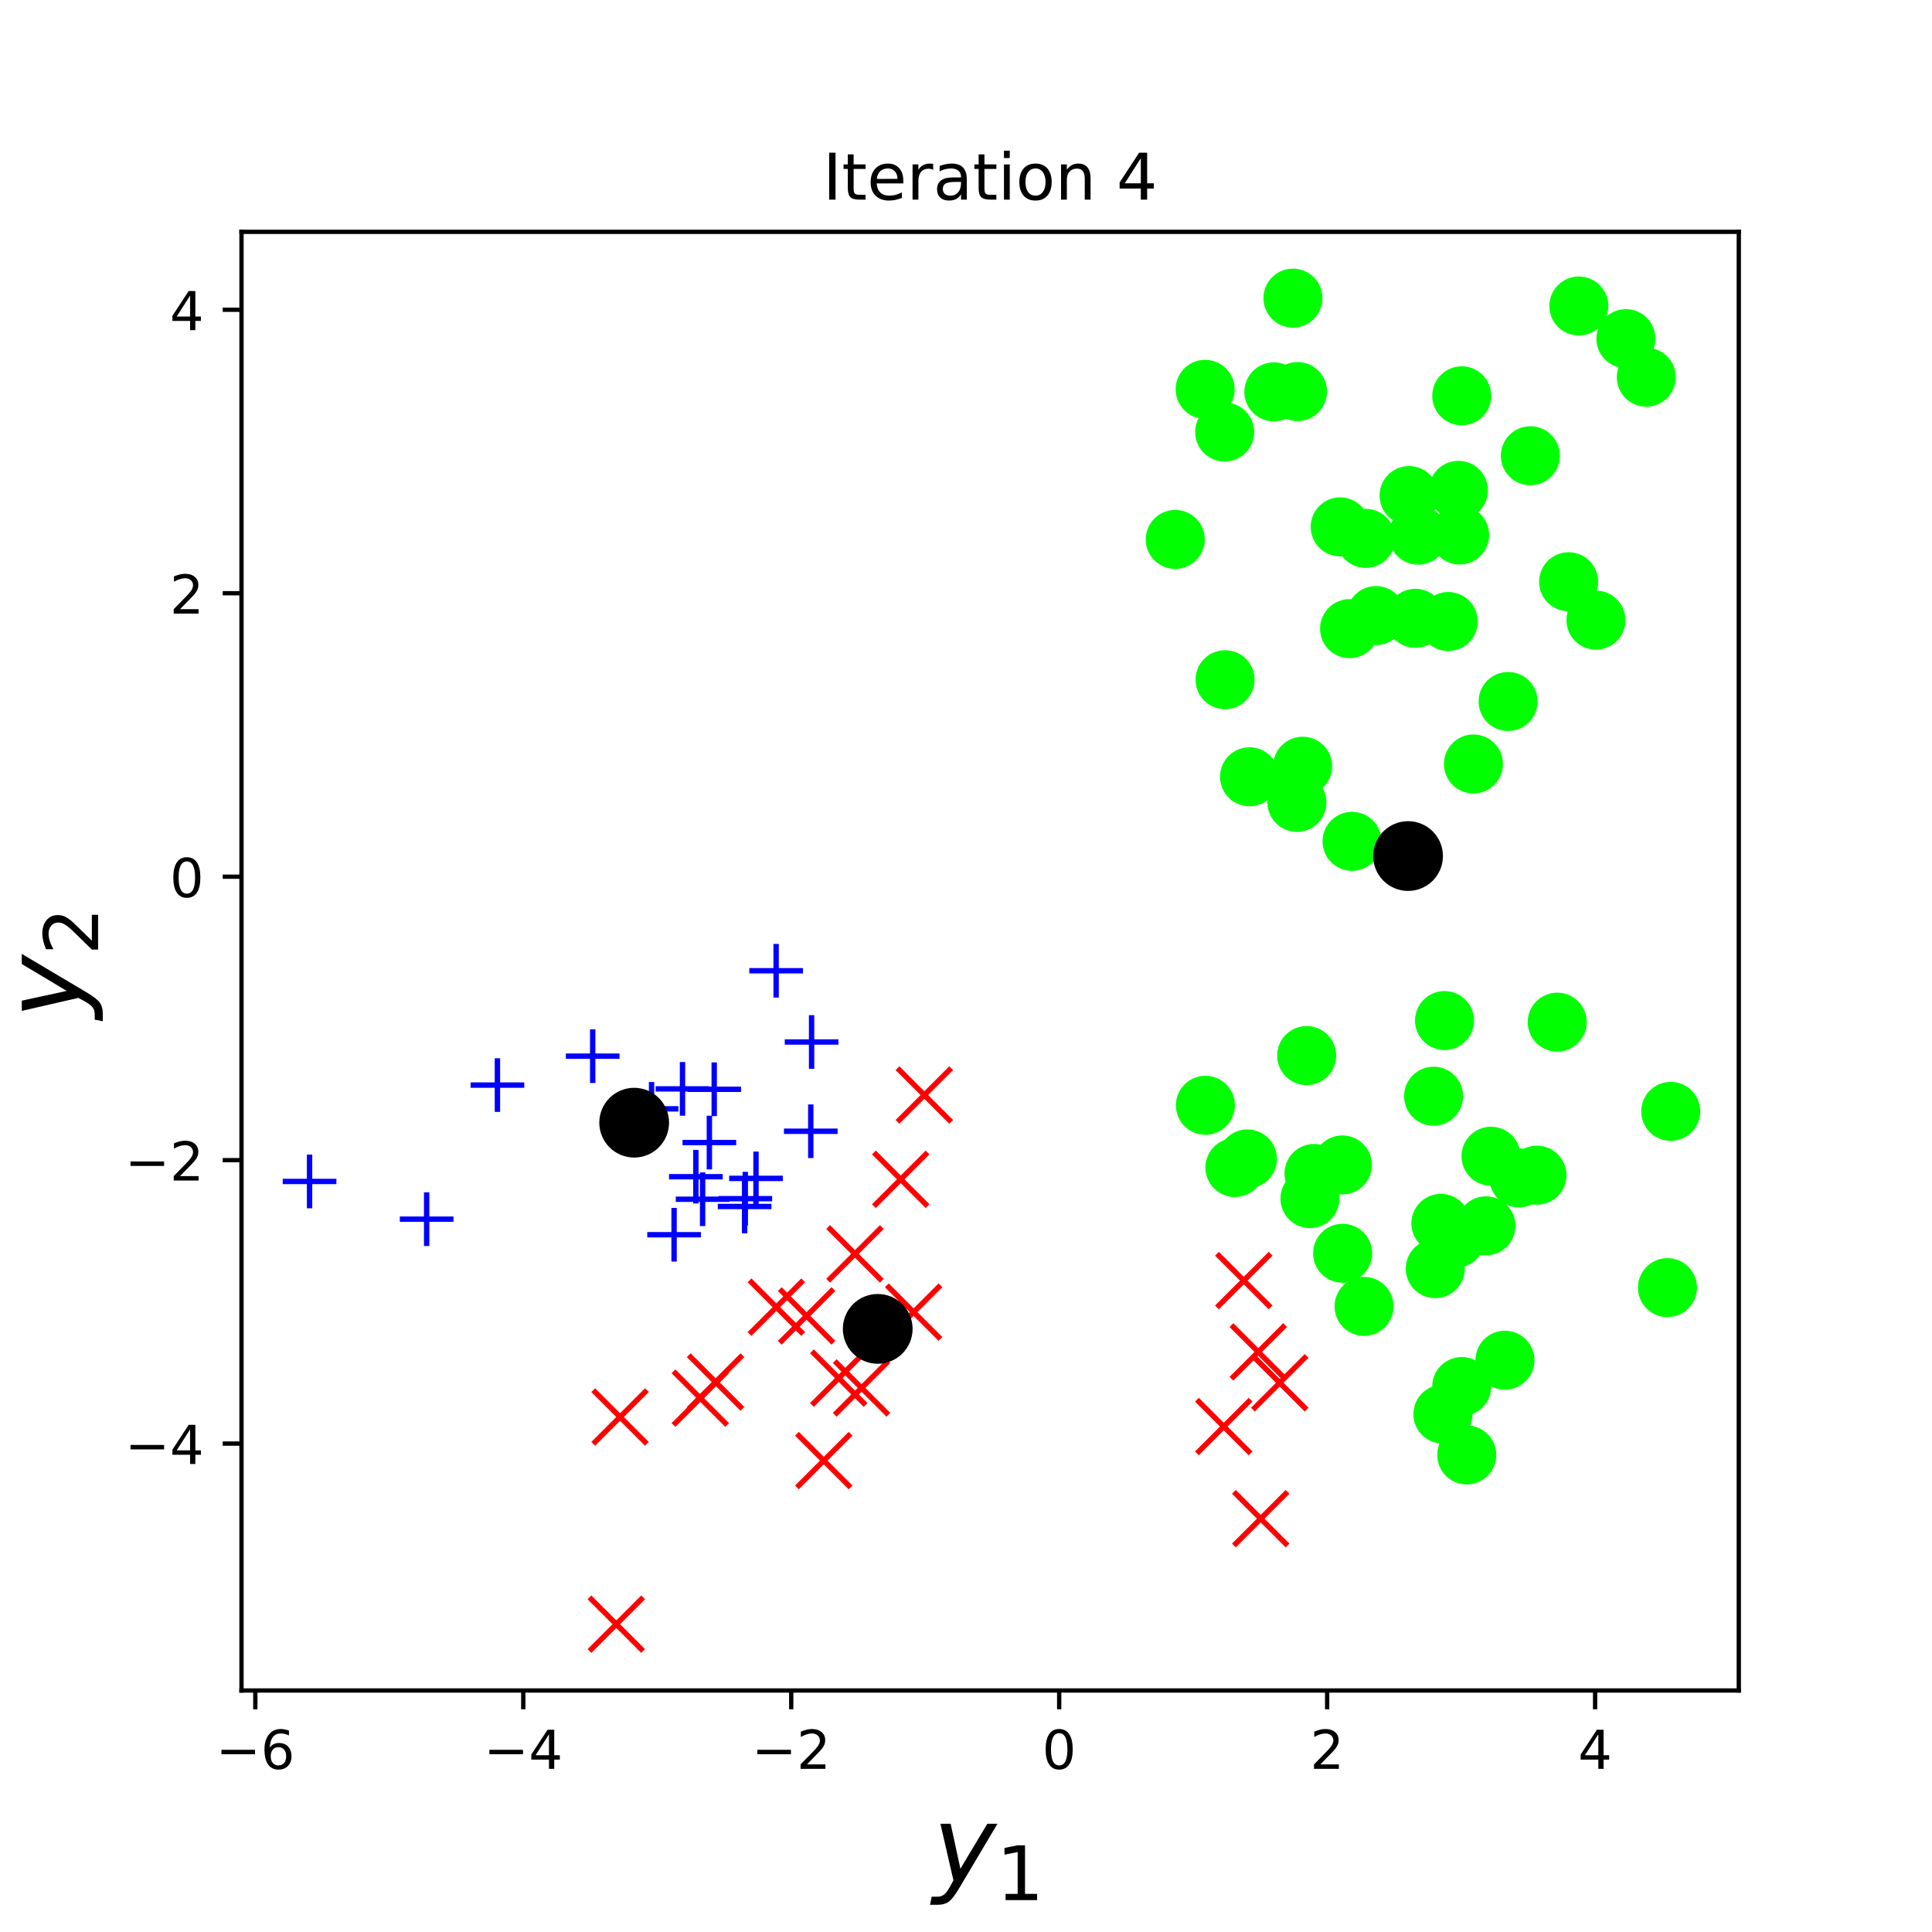
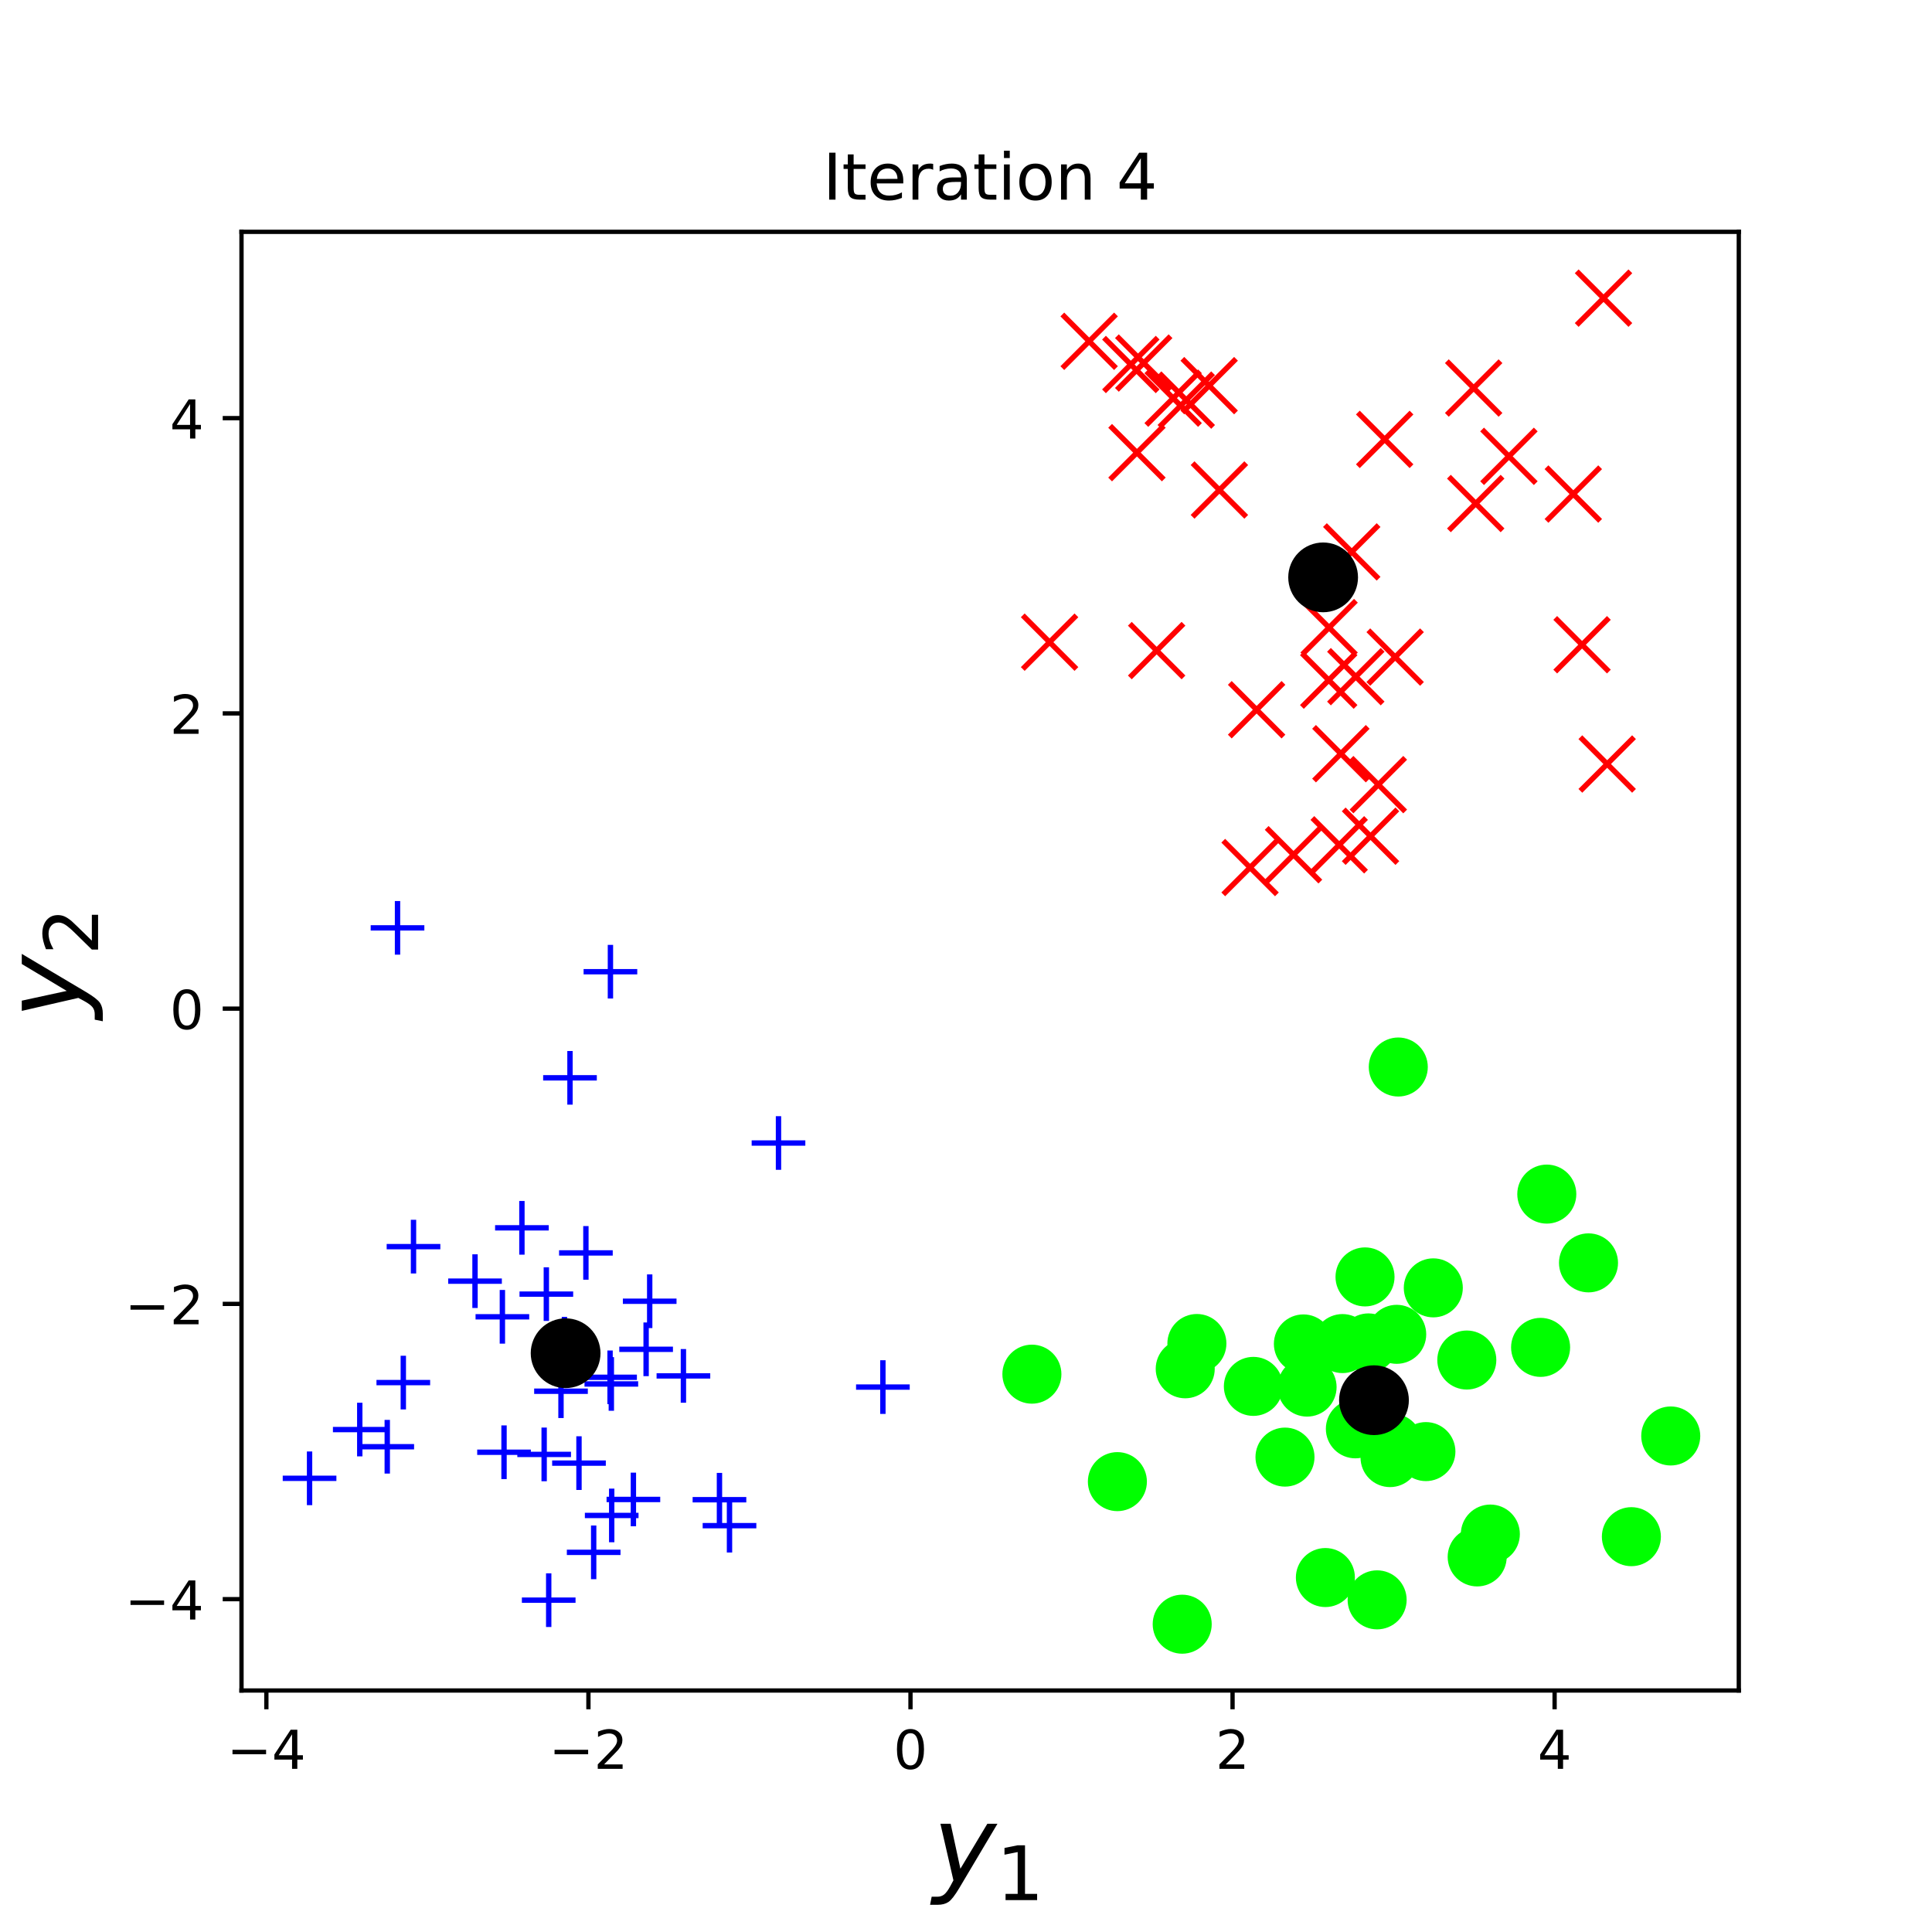
<svg xmlns="http://www.w3.org/2000/svg" xmlns:xlink="http://www.w3.org/1999/xlink" height="360pt" version="1.1" viewBox="0 0 360 360" width="360pt">
  <defs>
    <style type="text/css">
*{stroke-linecap:butt;stroke-linejoin:round;}
  </style>
  </defs>
  <g id="figure_1">
    <g id="patch_1">
      <path d="M 0 360  L 360 360  L 360 0  L 0 0  z " style="fill:#ffffff;" />
    </g>
    <g id="axes_1">
      <g id="patch_2">
        <path d="M 45 315  L 324 315  L 324 43.2  L 45 43.2  z " style="fill:#ffffff;" />
      </g>
      <g id="matplotlib.axis_1">
        <g id="xtick_1">
          <g id="line2d_1">
            <defs>
-               <path d="M 0 0  L 0 3.5  " id="mbb45a26069" style="stroke:#000000;stroke-width:0.8;" />
-             </defs>
-             <g>
-               <use style="stroke:#000000;stroke-width:0.8;" x="47.576" xlink:href="#mbb45a26069" y="315" />
+               <path d="M 0 0  L 0 3.5  " id="m25068738a2" style="stroke:#000000;stroke-width:0.8;" />
+             </defs>
+             <g>
+               <use style="stroke:#000000;stroke-width:0.8;" x="49.633" xlink:href="#m25068738a2" y="315" />
            </g>
          </g>
          <g id="text_1">
            <defs>
              <path d="M 10.594 35.5  L 73.188 35.5  L 73.188 27.203  L 10.594 27.203  z " id="DejaVuSans-2212" />
-               <path d="M 33.016 40.375  Q 26.375 40.375 22.484 35.828  Q 18.609 31.297 18.609 23.391  Q 18.609 15.531 22.484 10.953  Q 26.375 6.391 33.016 6.391  Q 39.656 6.391 43.531 10.953  Q 47.406 15.531 47.406 23.391  Q 47.406 31.297 43.531 35.828  Q 39.656 40.375 33.016 40.375  z M 52.594 71.297  L 52.594 62.312  Q 48.875 64.062 45.094 64.984  Q 41.312 65.922 37.594 65.922  Q 27.828 65.922 22.672 59.328  Q 17.531 52.734 16.797 39.406  Q 19.672 43.656 24.016 45.922  Q 28.375 48.188 33.594 48.188  Q 44.578 48.188 50.953 41.516  Q 57.328 34.859 57.328 23.391  Q 57.328 12.156 50.688 5.359  Q 44.047 -1.422 33.016 -1.422  Q 20.359 -1.422 13.672 8.266  Q 6.984 17.969 6.984 36.375  Q 6.984 53.656 15.188 63.938  Q 23.391 74.219 37.203 74.219  Q 40.922 74.219 44.703 73.484  Q 48.484 72.75 52.594 71.297  z " id="DejaVuSans-36" />
-             </defs>
-             <g transform="translate(40.20445 329.5984)scale(0.1 -0.1)">
+               <path d="M 37.797 64.312  L 12.891 25.391  L 37.797 25.391  z M 35.203 72.906  L 47.609 72.906  L 47.609 25.391  L 58.016 25.391  L 58.016 17.188  L 47.609 17.188  L 47.609 0  L 37.797 0  L 37.797 17.188  L 4.891 17.188  L 4.891 26.703  z " id="DejaVuSans-34" />
+             </defs>
+             <g transform="translate(42.26217 329.5984)scale(0.1 -0.1)">
              <use xlink:href="#DejaVuSans-2212" />
-               <use x="83.789" xlink:href="#DejaVuSans-36" />
+               <use x="83.789" xlink:href="#DejaVuSans-34" />
            </g>
          </g>
        </g>
        <g id="xtick_2">
          <g id="line2d_2">
            <g>
-               <use style="stroke:#000000;stroke-width:0.8;" x="97.505" xlink:href="#mbb45a26069" y="315" />
+               <use style="stroke:#000000;stroke-width:0.8;" x="109.645" xlink:href="#m25068738a2" y="315" />
            </g>
          </g>
          <g id="text_2">
            <defs>
-               <path d="M 37.797 64.312  L 12.891 25.391  L 37.797 25.391  z M 35.203 72.906  L 47.609 72.906  L 47.609 25.391  L 58.016 25.391  L 58.016 17.188  L 47.609 17.188  L 47.609 0  L 37.797 0  L 37.797 17.188  L 4.891 17.188  L 4.891 26.703  z " id="DejaVuSans-34" />
-             </defs>
-             <g transform="translate(90.13429 329.5984)scale(0.1 -0.1)">
+               <path d="M 19.188 8.297  L 53.609 8.297  L 53.609 0  L 7.328 0  L 7.328 8.297  Q 12.938 14.109 22.625 23.891  Q 32.328 33.688 34.812 36.531  Q 39.547 41.844 41.422 45.531  Q 43.312 49.219 43.312 52.781  Q 43.312 58.594 39.234 62.25  Q 35.156 65.922 28.609 65.922  Q 23.969 65.922 18.812 64.312  Q 13.672 62.703 7.812 59.422  L 7.812 69.391  Q 13.766 71.781 18.938 73  Q 24.125 74.219 28.422 74.219  Q 39.75 74.219 46.484 68.547  Q 53.219 62.891 53.219 53.422  Q 53.219 48.922 51.531 44.891  Q 49.859 40.875 45.406 35.406  Q 44.188 33.984 37.641 27.219  Q 31.109 20.453 19.188 8.297  z " id="DejaVuSans-32" />
+             </defs>
+             <g transform="translate(102.2734 329.5984)scale(0.1 -0.1)">
              <use xlink:href="#DejaVuSans-2212" />
-               <use x="83.789" xlink:href="#DejaVuSans-34" />
+               <use x="83.789" xlink:href="#DejaVuSans-32" />
            </g>
          </g>
        </g>
        <g id="xtick_3">
          <g id="line2d_3">
            <g>
-               <use style="stroke:#000000;stroke-width:0.8;" x="147.435" xlink:href="#mbb45a26069" y="315" />
+               <use style="stroke:#000000;stroke-width:0.8;" x="169.656" xlink:href="#m25068738a2" y="315" />
            </g>
          </g>
          <g id="text_3">
            <defs>
-               <path d="M 19.188 8.297  L 53.609 8.297  L 53.609 0  L 7.328 0  L 7.328 8.297  Q 12.938 14.109 22.625 23.891  Q 32.328 33.688 34.812 36.531  Q 39.547 41.844 41.422 45.531  Q 43.312 49.219 43.312 52.781  Q 43.312 58.594 39.234 62.25  Q 35.156 65.922 28.609 65.922  Q 23.969 65.922 18.812 64.312  Q 13.672 62.703 7.812 59.422  L 7.812 69.391  Q 13.766 71.781 18.938 73  Q 24.125 74.219 28.422 74.219  Q 39.75 74.219 46.484 68.547  Q 53.219 62.891 53.219 53.422  Q 53.219 48.922 51.531 44.891  Q 49.859 40.875 45.406 35.406  Q 44.188 33.984 37.641 27.219  Q 31.109 20.453 19.188 8.297  z " id="DejaVuSans-32" />
-             </defs>
-             <g transform="translate(140.0641 329.5984)scale(0.1 -0.1)">
-               <use xlink:href="#DejaVuSans-2212" />
-               <use x="83.789" xlink:href="#DejaVuSans-32" />
+               <path d="M 31.781 66.406  Q 24.172 66.406 20.328 58.906  Q 16.5 51.422 16.5 36.375  Q 16.5 21.391 20.328 13.891  Q 24.172 6.391 31.781 6.391  Q 39.453 6.391 43.281 13.891  Q 47.125 21.391 47.125 36.375  Q 47.125 51.422 43.281 58.906  Q 39.453 66.406 31.781 66.406  z M 31.781 74.219  Q 44.047 74.219 50.516 64.516  Q 56.984 54.828 56.984 36.375  Q 56.984 17.969 50.516 8.266  Q 44.047 -1.422 31.781 -1.422  Q 19.531 -1.422 13.062 8.266  Q 6.594 17.969 6.594 36.375  Q 6.594 54.828 13.062 64.516  Q 19.531 74.219 31.781 74.219  z " id="DejaVuSans-30" />
+             </defs>
+             <g transform="translate(166.4745 329.5984)scale(0.1 -0.1)">
+               <use xlink:href="#DejaVuSans-30" />
            </g>
          </g>
        </g>
        <g id="xtick_4">
          <g id="line2d_4">
            <g>
-               <use style="stroke:#000000;stroke-width:0.8;" x="197.365" xlink:href="#mbb45a26069" y="315" />
+               <use style="stroke:#000000;stroke-width:0.8;" x="229.667" xlink:href="#m25068738a2" y="315" />
            </g>
          </g>
          <g id="text_4">
-             <defs>
-               <path d="M 31.781 66.406  Q 24.172 66.406 20.328 58.906  Q 16.5 51.422 16.5 36.375  Q 16.5 21.391 20.328 13.891  Q 24.172 6.391 31.781 6.391  Q 39.453 6.391 43.281 13.891  Q 47.125 21.391 47.125 36.375  Q 47.125 51.422 43.281 58.906  Q 39.453 66.406 31.781 66.406  z M 31.781 74.219  Q 44.047 74.219 50.516 64.516  Q 56.984 54.828 56.984 36.375  Q 56.984 17.969 50.516 8.266  Q 44.047 -1.422 31.781 -1.422  Q 19.531 -1.422 13.062 8.266  Q 6.594 17.969 6.594 36.375  Q 6.594 54.828 13.062 64.516  Q 19.531 74.219 31.781 74.219  z " id="DejaVuSans-30" />
-             </defs>
-             <g transform="translate(194.1838 329.5984)scale(0.1 -0.1)">
-               <use xlink:href="#DejaVuSans-30" />
+             <g transform="translate(226.4857 329.5984)scale(0.1 -0.1)">
+               <use xlink:href="#DejaVuSans-32" />
            </g>
          </g>
        </g>
        <g id="xtick_5">
          <g id="line2d_5">
            <g>
-               <use style="stroke:#000000;stroke-width:0.8;" x="247.295" xlink:href="#mbb45a26069" y="315" />
+               <use style="stroke:#000000;stroke-width:0.8;" x="289.678" xlink:href="#m25068738a2" y="315" />
            </g>
          </g>
          <g id="text_5">
-             <g transform="translate(244.1136 329.5984)scale(0.1 -0.1)">
-               <use xlink:href="#DejaVuSans-32" />
-             </g>
-           </g>
-         </g>
-         <g id="xtick_6">
-           <g id="line2d_6">
-             <g>
-               <use style="stroke:#000000;stroke-width:0.8;" x="297.225" xlink:href="#mbb45a26069" y="315" />
-             </g>
-           </g>
-           <g id="text_6">
-             <g transform="translate(294.0435 329.5984)scale(0.1 -0.1)">
+             <g transform="translate(286.497 329.5984)scale(0.1 -0.1)">
              <use xlink:href="#DejaVuSans-34" />
            </g>
          </g>
        </g>
-         <g id="text_7">
+         <g id="text_6">
          <defs>
            <path d="M 24.812 -5.078  Q 18.562 -15.578 14.625 -18.188  Q 10.688 -20.797 4.594 -20.797  L -2.484 -20.797  L -0.984 -13.281  L 4.203 -13.281  Q 7.953 -13.281 10.594 -11.234  Q 13.234 -9.188 16.5 -3.219  L 19.281 2  L 7.172 54.688  L 16.703 54.688  L 25.781 12.797  L 50.875 54.688  L 60.297 54.688  z " id="DejaVuSans-Oblique-79" />
            <path d="M 12.406 8.297  L 28.516 8.297  L 28.516 63.922  L 10.984 60.406  L 10.984 69.391  L 28.422 72.906  L 38.281 72.906  L 38.281 8.297  L 54.391 8.297  L 54.391 0  L 12.406 0  z " id="DejaVuSans-31" />
          </defs>
          <g transform="translate(173.8 350.8344)scale(0.2 -0.2)">
            <use transform="translate(0 0.3125)" xlink:href="#DejaVuSans-Oblique-79" />
            <use transform="translate(59.17969 -16.09375)scale(0.7)" xlink:href="#DejaVuSans-31" />
          </g>
        </g>
      </g>
      <g id="matplotlib.axis_2">
        <g id="ytick_1">
-           <g id="line2d_7">
-             <defs>
-               <path d="M 0 0  L -3.5 0  " id="m403209d715" style="stroke:#000000;stroke-width:0.8;" />
-             </defs>
-             <g>
-               <use style="stroke:#000000;stroke-width:0.8;" x="45" xlink:href="#m403209d715" y="268.993" />
-             </g>
-           </g>
-           <g id="text_8">
-             <g transform="translate(23.25781 272.7926)scale(0.1 -0.1)">
+           <g id="line2d_6">
+             <defs>
+               <path d="M 0 0  L -3.5 0  " id="ma906d4273c" style="stroke:#000000;stroke-width:0.8;" />
+             </defs>
+             <g>
+               <use style="stroke:#000000;stroke-width:0.8;" x="45" xlink:href="#ma906d4273c" y="297.977" />
+             </g>
+           </g>
+           <g id="text_7">
+             <g transform="translate(23.25781 301.7759)scale(0.1 -0.1)">
              <use xlink:href="#DejaVuSans-2212" />
              <use x="83.789" xlink:href="#DejaVuSans-34" />
            </g>
          </g>
        </g>
        <g id="ytick_2">
-           <g id="line2d_8">
-             <g>
-               <use style="stroke:#000000;stroke-width:0.8;" x="45" xlink:href="#m403209d715" y="216.175" />
-             </g>
-           </g>
-           <g id="text_9">
-             <g transform="translate(23.25781 219.9745)scale(0.1 -0.1)">
+           <g id="line2d_7">
+             <g>
+               <use style="stroke:#000000;stroke-width:0.8;" x="45" xlink:href="#ma906d4273c" y="242.961" />
+             </g>
+           </g>
+           <g id="text_8">
+             <g transform="translate(23.25781 246.7602)scale(0.1 -0.1)">
              <use xlink:href="#DejaVuSans-2212" />
              <use x="83.789" xlink:href="#DejaVuSans-32" />
            </g>
          </g>
        </g>
        <g id="ytick_3">
+           <g id="line2d_8">
+             <g>
+               <use style="stroke:#000000;stroke-width:0.8;" x="45" xlink:href="#ma906d4273c" y="187.945" />
+             </g>
+           </g>
+           <g id="text_9">
+             <g transform="translate(31.6375 191.7446)scale(0.1 -0.1)">
+               <use xlink:href="#DejaVuSans-30" />
+             </g>
+           </g>
+         </g>
+         <g id="ytick_4">
          <g id="line2d_9">
            <g>
-               <use style="stroke:#000000;stroke-width:0.8;" x="45" xlink:href="#m403209d715" y="163.357" />
+               <use style="stroke:#000000;stroke-width:0.8;" x="45" xlink:href="#ma906d4273c" y="132.93" />
            </g>
          </g>
          <g id="text_10">
-             <g transform="translate(31.6375 167.1565)scale(0.1 -0.1)">
-               <use xlink:href="#DejaVuSans-30" />
-             </g>
-           </g>
-         </g>
-         <g id="ytick_4">
+             <g transform="translate(31.6375 136.7289)scale(0.1 -0.1)">
+               <use xlink:href="#DejaVuSans-32" />
+             </g>
+           </g>
+         </g>
+         <g id="ytick_5">
          <g id="line2d_10">
            <g>
-               <use style="stroke:#000000;stroke-width:0.8;" x="45" xlink:href="#m403209d715" y="110.539" />
+               <use style="stroke:#000000;stroke-width:0.8;" x="45" xlink:href="#ma906d4273c" y="77.914" />
            </g>
          </g>
          <g id="text_11">
-             <g transform="translate(31.6375 114.3385)scale(0.1 -0.1)">
-               <use xlink:href="#DejaVuSans-32" />
-             </g>
-           </g>
-         </g>
-         <g id="ytick_5">
-           <g id="line2d_11">
-             <g>
-               <use style="stroke:#000000;stroke-width:0.8;" x="45" xlink:href="#m403209d715" y="57.721" />
-             </g>
-           </g>
-           <g id="text_12">
-             <g transform="translate(31.6375 61.52047)scale(0.1 -0.1)">
+             <g transform="translate(31.6375 81.71323)scale(0.1 -0.1)">
              <use xlink:href="#DejaVuSans-34" />
            </g>
          </g>
        </g>
-         <g id="text_13">
+         <g id="text_12">
          <g transform="translate(15.05781 189.8)rotate(-90)scale(0.2 -0.2)">
            <use transform="translate(0 0.3125)" xlink:href="#DejaVuSans-Oblique-79" />
            <use transform="translate(59.17969 -16.09375)scale(0.7)" xlink:href="#DejaVuSans-32" />
          </g>
        </g>
      </g>
+       <g id="line2d_11">
+         <defs>
+           <path d="M -5 5  L 5 -5  M -5 -5  L 5 5  " id="m278ff2a3af" style="stroke:#ff0000;" />
+         </defs>
+         <g clip-path="url(#p2824a242d9)">
+           <use style="fill:#ff0000;stroke:#ff0000;" x="259.967" xlink:href="#m278ff2a3af" y="122.437" />
+           <use style="fill:#ff0000;stroke:#ff0000;" x="274.981" xlink:href="#m278ff2a3af" y="93.824" />
+           <use style="fill:#ff0000;stroke:#ff0000;" x="225.312" xlink:href="#m278ff2a3af" y="71.859" />
+           <use style="fill:#ff0000;stroke:#ff0000;" x="241.026" xlink:href="#m278ff2a3af" y="159.269" />
+           <use style="fill:#ff0000;stroke:#ff0000;" x="247.658" xlink:href="#m278ff2a3af" y="116.942" />
+           <use style="fill:#ff0000;stroke:#ff0000;" x="255.378" xlink:href="#m278ff2a3af" y="155.819" />
+           <use style="fill:#ff0000;stroke:#ff0000;" x="251.88" xlink:href="#m278ff2a3af" y="102.84" />
+           <use style="fill:#ff0000;stroke:#ff0000;" x="293.163" xlink:href="#m278ff2a3af" y="92.06" />
+           <use style="fill:#ff0000;stroke:#ff0000;" x="281.166" xlink:href="#m278ff2a3af" y="85.03" />
+           <use style="fill:#ff0000;stroke:#ff0000;" x="294.794" xlink:href="#m278ff2a3af" y="120.139" />
+           <use style="fill:#ff0000;stroke:#ff0000;" x="252.634" xlink:href="#m278ff2a3af" y="126.088" />
+           <use style="fill:#ff0000;stroke:#ff0000;" x="258.015" xlink:href="#m278ff2a3af" y="81.875" />
+           <use style="fill:#ff0000;stroke:#ff0000;" x="211.855" xlink:href="#m278ff2a3af" y="84.345" />
+           <use style="fill:#ff0000;stroke:#ff0000;" x="249.542" xlink:href="#m278ff2a3af" y="157.418" />
+           <use style="fill:#ff0000;stroke:#ff0000;" x="249.852" xlink:href="#m278ff2a3af" y="140.441" />
+           <use style="fill:#ff0000;stroke:#ff0000;" x="221.046" xlink:href="#m278ff2a3af" y="74.548" />
+           <use style="fill:#ff0000;stroke:#ff0000;" x="247.589" xlink:href="#m278ff2a3af" y="126.731" />
+           <use style="fill:#ff0000;stroke:#ff0000;" x="213.115" xlink:href="#m278ff2a3af" y="67.646" />
+           <use style="fill:#ff0000;stroke:#ff0000;" x="234.154" xlink:href="#m278ff2a3af" y="132.248" />
+           <use style="fill:#ff0000;stroke:#ff0000;" x="210.713" xlink:href="#m278ff2a3af" y="67.918" />
+           <use style="fill:#ff0000;stroke:#ff0000;" x="299.475" xlink:href="#m278ff2a3af" y="142.363" />
+           <use style="fill:#ff0000;stroke:#ff0000;" x="215.527" xlink:href="#m278ff2a3af" y="121.229" />
+           <use style="fill:#ff0000;stroke:#ff0000;" x="232.934" xlink:href="#m278ff2a3af" y="161.653" />
+           <use style="fill:#ff0000;stroke:#ff0000;" x="298.794" xlink:href="#m278ff2a3af" y="55.555" />
+           <use style="fill:#ff0000;stroke:#ff0000;" x="202.949" xlink:href="#m278ff2a3af" y="63.596" />
+           <use style="fill:#ff0000;stroke:#ff0000;" x="256.833" xlink:href="#m278ff2a3af" y="146.207" />
+           <use style="fill:#ff0000;stroke:#ff0000;" x="195.575" xlink:href="#m278ff2a3af" y="119.66" />
+           <use style="fill:#ff0000;stroke:#ff0000;" x="218.6" xlink:href="#m278ff2a3af" y="74.192" />
+           <use style="fill:#ff0000;stroke:#ff0000;" x="227.218" xlink:href="#m278ff2a3af" y="91.304" />
+           <use style="fill:#ff0000;stroke:#ff0000;" x="274.597" xlink:href="#m278ff2a3af" y="72.303" />
+         </g>
+       </g>
      <g id="line2d_12">
        <defs>
-           <path d="M -5 5  L 5 -5  M -5 -5  L 5 5  " id="mc66bdff483" style="stroke:#ff0000;" />
-         </defs>
-         <g clip-path="url(#p37989fba4e)">
-           <use style="fill:#ff0000;stroke:#ff0000;" x="153.497" xlink:href="#mc66bdff483" y="272.16" />
-           <use style="fill:#ff0000;stroke:#ff0000;" x="150.295" xlink:href="#mc66bdff483" y="245.207" />
-           <use style="fill:#ff0000;stroke:#ff0000;" x="172.237" xlink:href="#mc66bdff483" y="204.042" />
-           <use style="fill:#ff0000;stroke:#ff0000;" x="167.842" xlink:href="#mc66bdff483" y="219.747" />
-           <use style="fill:#ff0000;stroke:#ff0000;" x="156.291" xlink:href="#mc66bdff483" y="256.797" />
-           <use style="fill:#ff0000;stroke:#ff0000;" x="144.663" xlink:href="#mc66bdff483" y="243.569" />
-           <use style="fill:#ff0000;stroke:#ff0000;" x="170.243" xlink:href="#mc66bdff483" y="244.496" />
-           <use style="fill:#ff0000;stroke:#ff0000;" x="115.54" xlink:href="#mc66bdff483" y="264.033" />
-           <use style="fill:#ff0000;stroke:#ff0000;" x="160.54" xlink:href="#mc66bdff483" y="258.619" />
-           <use style="fill:#ff0000;stroke:#ff0000;" x="114.839" xlink:href="#mc66bdff483" y="302.645" />
-           <use style="fill:#ff0000;stroke:#ff0000;" x="130.495" xlink:href="#mc66bdff483" y="260.528" />
-           <use style="fill:#ff0000;stroke:#ff0000;" x="133.339" xlink:href="#mc66bdff483" y="257.519" />
-           <use style="fill:#ff0000;stroke:#ff0000;" x="159.315" xlink:href="#mc66bdff483" y="233.643" />
-           <use style="fill:#ff0000;stroke:#ff0000;" x="228.029" xlink:href="#mc66bdff483" y="265.813" />
-           <use style="fill:#ff0000;stroke:#ff0000;" x="234.459" xlink:href="#mc66bdff483" y="251.909" />
-           <use style="fill:#ff0000;stroke:#ff0000;" x="238.465" xlink:href="#mc66bdff483" y="257.661" />
-           <use style="fill:#ff0000;stroke:#ff0000;" x="231.763" xlink:href="#mc66bdff483" y="238.616" />
-           <use style="fill:#ff0000;stroke:#ff0000;" x="234.918" xlink:href="#mc66bdff483" y="282.98" />
+           <path d="M 0 5  C 1.326 5 2.598 4.473 3.536 3.536  C 4.473 2.598 5 1.326 5 0  C 5 -1.326 4.473 -2.598 3.536 -3.536  C 2.598 -4.473 1.326 -5 0 -5  C -1.326 -5 -2.598 -4.473 -3.536 -3.536  C -4.473 -2.598 -5 -1.326 -5 0  C -5 1.326 -4.473 2.598 -3.536 3.536  C -2.598 4.473 -1.326 5 0 5  z " id="md413e63add" style="stroke:#00ff00;" />
+         </defs>
+         <g clip-path="url(#p2824a242d9)">
+           <use style="fill:#00ff00;stroke:#00ff00;" x="208.209" xlink:href="#md413e63add" y="276.08" />
+           <use style="fill:#00ff00;stroke:#00ff00;" x="223.023" xlink:href="#md413e63add" y="250.343" />
+           <use style="fill:#00ff00;stroke:#00ff00;" x="259.485" xlink:href="#md413e63add" y="268.92" />
+           <use style="fill:#00ff00;stroke:#00ff00;" x="256.608" xlink:href="#md413e63add" y="298.11" />
+           <use style="fill:#00ff00;stroke:#00ff00;" x="250.154" xlink:href="#md413e63add" y="250.356" />
+           <use style="fill:#00ff00;stroke:#00ff00;" x="259.014" xlink:href="#md413e63add" y="271.601" />
+           <use style="fill:#00ff00;stroke:#00ff00;" x="260.256" xlink:href="#md413e63add" y="248.632" />
+           <use style="fill:#00ff00;stroke:#00ff00;" x="265.696" xlink:href="#md413e63add" y="270.484" />
+           <use style="fill:#00ff00;stroke:#00ff00;" x="295.995" xlink:href="#md413e63add" y="235.317" />
+           <use style="fill:#00ff00;stroke:#00ff00;" x="277.705" xlink:href="#md413e63add" y="285.85" />
+           <use style="fill:#00ff00;stroke:#00ff00;" x="246.966" xlink:href="#md413e63add" y="293.952" />
+           <use style="fill:#00ff00;stroke:#00ff00;" x="243.556" xlink:href="#md413e63add" y="258.464" />
+           <use style="fill:#00ff00;stroke:#00ff00;" x="239.439" xlink:href="#md413e63add" y="271.511" />
+           <use style="fill:#00ff00;stroke:#00ff00;" x="254.987" xlink:href="#md413e63add" y="250.232" />
+           <use style="fill:#00ff00;stroke:#00ff00;" x="242.868" xlink:href="#md413e63add" y="250.42" />
+           <use style="fill:#00ff00;stroke:#00ff00;" x="273.318" xlink:href="#md413e63add" y="253.422" />
+           <use style="fill:#00ff00;stroke:#00ff00;" x="252.554" xlink:href="#md413e63add" y="266.241" />
+           <use style="fill:#00ff00;stroke:#00ff00;" x="254.352" xlink:href="#md413e63add" y="237.934" />
+           <use style="fill:#00ff00;stroke:#00ff00;" x="192.278" xlink:href="#md413e63add" y="256.055" />
+           <use style="fill:#00ff00;stroke:#00ff00;" x="287.068" xlink:href="#md413e63add" y="251.065" />
+           <use style="fill:#00ff00;stroke:#00ff00;" x="220.286" xlink:href="#md413e63add" y="302.645" />
+           <use style="fill:#00ff00;stroke:#00ff00;" x="220.85" xlink:href="#md413e63add" y="255.054" />
+           <use style="fill:#00ff00;stroke:#00ff00;" x="260.549" xlink:href="#md413e63add" y="198.822" />
+           <use style="fill:#00ff00;stroke:#00ff00;" x="288.222" xlink:href="#md413e63add" y="222.503" />
+           <use style="fill:#00ff00;stroke:#00ff00;" x="311.318" xlink:href="#md413e63add" y="267.572" />
+           <use style="fill:#00ff00;stroke:#00ff00;" x="275.251" xlink:href="#md413e63add" y="290.109" />
+           <use style="fill:#00ff00;stroke:#00ff00;" x="303.984" xlink:href="#md413e63add" y="286.337" />
+           <use style="fill:#00ff00;stroke:#00ff00;" x="233.547" xlink:href="#md413e63add" y="258.333" />
+           <use style="fill:#00ff00;stroke:#00ff00;" x="267.075" xlink:href="#md413e63add" y="239.974" />
        </g>
      </g>
      <g id="line2d_13">
        <defs>
-           <path d="M 0 5  C 1.326 5 2.598 4.473 3.536 3.536  C 4.473 2.598 5 1.326 5 0  C 5 -1.326 4.473 -2.598 3.536 -3.536  C 2.598 -4.473 1.326 -5 0 -5  C -1.326 -5 -2.598 -4.473 -3.536 -3.536  C -4.473 -2.598 -5 -1.326 -5 0  C -5 1.326 -4.473 2.598 -3.536 3.536  C -2.598 4.473 -1.326 5 0 5  z " id="me3b101c1a2" style="stroke:#00ff00;" />
-         </defs>
-         <g clip-path="url(#p37989fba4e)">
-           <use style="fill:#00ff00;stroke:#00ff00;" x="256.392" xlink:href="#me3b101c1a2" y="114.707" />
-           <use style="fill:#00ff00;stroke:#00ff00;" x="262.562" xlink:href="#me3b101c1a2" y="92.341" />
-           <use style="fill:#00ff00;stroke:#00ff00;" x="228.274" xlink:href="#me3b101c1a2" y="126.654" />
-           <use style="fill:#00ff00;stroke:#00ff00;" x="297.385" xlink:href="#me3b101c1a2" y="115.556" />
-           <use style="fill:#00ff00;stroke:#00ff00;" x="269.867" xlink:href="#me3b101c1a2" y="115.809" />
-           <use style="fill:#00ff00;stroke:#00ff00;" x="271.754" xlink:href="#me3b101c1a2" y="91.367" />
-           <use style="fill:#00ff00;stroke:#00ff00;" x="224.561" xlink:href="#me3b101c1a2" y="72.543" />
-           <use style="fill:#00ff00;stroke:#00ff00;" x="218.991" xlink:href="#me3b101c1a2" y="100.517" />
-           <use style="fill:#00ff00;stroke:#00ff00;" x="302.961" xlink:href="#me3b101c1a2" y="63.103" />
-           <use style="fill:#00ff00;stroke:#00ff00;" x="285.16" xlink:href="#me3b101c1a2" y="84.924" />
-           <use style="fill:#00ff00;stroke:#00ff00;" x="251.937" xlink:href="#me3b101c1a2" y="156.77" />
-           <use style="fill:#00ff00;stroke:#00ff00;" x="242.73" xlink:href="#me3b101c1a2" y="142.773" />
-           <use style="fill:#00ff00;stroke:#00ff00;" x="271.985" xlink:href="#me3b101c1a2" y="99.695" />
-           <use style="fill:#00ff00;stroke:#00ff00;" x="292.292" xlink:href="#me3b101c1a2" y="108.401" />
-           <use style="fill:#00ff00;stroke:#00ff00;" x="306.765" xlink:href="#me3b101c1a2" y="70.289" />
-           <use style="fill:#00ff00;stroke:#00ff00;" x="232.831" xlink:href="#me3b101c1a2" y="144.736" />
-           <use style="fill:#00ff00;stroke:#00ff00;" x="274.556" xlink:href="#me3b101c1a2" y="142.359" />
-           <use style="fill:#00ff00;stroke:#00ff00;" x="251.477" xlink:href="#me3b101c1a2" y="117.143" />
-           <use style="fill:#00ff00;stroke:#00ff00;" x="237.365" xlink:href="#me3b101c1a2" y="73.017" />
-           <use style="fill:#00ff00;stroke:#00ff00;" x="294.196" xlink:href="#me3b101c1a2" y="57.018" />
-           <use style="fill:#00ff00;stroke:#00ff00;" x="263.733" xlink:href="#me3b101c1a2" y="115.214" />
-           <use style="fill:#00ff00;stroke:#00ff00;" x="240.923" xlink:href="#me3b101c1a2" y="55.555" />
-           <use style="fill:#00ff00;stroke:#00ff00;" x="272.379" xlink:href="#me3b101c1a2" y="73.752" />
-           <use style="fill:#00ff00;stroke:#00ff00;" x="228.201" xlink:href="#me3b101c1a2" y="80.501" />
-           <use style="fill:#00ff00;stroke:#00ff00;" x="254.488" xlink:href="#me3b101c1a2" y="100.323" />
-           <use style="fill:#00ff00;stroke:#00ff00;" x="241.665" xlink:href="#me3b101c1a2" y="149.513" />
-           <use style="fill:#00ff00;stroke:#00ff00;" x="281.017" xlink:href="#me3b101c1a2" y="130.713" />
-           <use style="fill:#00ff00;stroke:#00ff00;" x="241.778" xlink:href="#me3b101c1a2" y="72.963" />
-           <use style="fill:#00ff00;stroke:#00ff00;" x="264.265" xlink:href="#me3b101c1a2" y="99.717" />
-           <use style="fill:#00ff00;stroke:#00ff00;" x="249.725" xlink:href="#me3b101c1a2" y="98.173" />
-           <use style="fill:#00ff00;stroke:#00ff00;" x="310.708" xlink:href="#me3b101c1a2" y="239.931" />
-           <use style="fill:#00ff00;stroke:#00ff00;" x="268.487" xlink:href="#me3b101c1a2" y="227.954" />
-           <use style="fill:#00ff00;stroke:#00ff00;" x="286.389" xlink:href="#me3b101c1a2" y="218.976" />
-           <use style="fill:#00ff00;stroke:#00ff00;" x="232.44" xlink:href="#me3b101c1a2" y="215.949" />
-           <use style="fill:#00ff00;stroke:#00ff00;" x="276.884" xlink:href="#me3b101c1a2" y="228.419" />
-           <use style="fill:#00ff00;stroke:#00ff00;" x="268.867" xlink:href="#me3b101c1a2" y="263.505" />
-           <use style="fill:#00ff00;stroke:#00ff00;" x="230.109" xlink:href="#me3b101c1a2" y="217.553" />
-           <use style="fill:#00ff00;stroke:#00ff00;" x="267.441" xlink:href="#me3b101c1a2" y="236.391" />
-           <use style="fill:#00ff00;stroke:#00ff00;" x="244.092" xlink:href="#me3b101c1a2" y="223.341" />
-           <use style="fill:#00ff00;stroke:#00ff00;" x="250.181" xlink:href="#me3b101c1a2" y="233.53" />
-           <use style="fill:#00ff00;stroke:#00ff00;" x="271.271" xlink:href="#me3b101c1a2" y="230.716" />
-           <use style="fill:#00ff00;stroke:#00ff00;" x="277.828" xlink:href="#me3b101c1a2" y="215.446" />
-           <use style="fill:#00ff00;stroke:#00ff00;" x="254.173" xlink:href="#me3b101c1a2" y="243.427" />
-           <use style="fill:#00ff00;stroke:#00ff00;" x="273.308" xlink:href="#me3b101c1a2" y="271.109" />
-           <use style="fill:#00ff00;stroke:#00ff00;" x="311.318" xlink:href="#me3b101c1a2" y="207.089" />
-           <use style="fill:#00ff00;stroke:#00ff00;" x="269.168" xlink:href="#me3b101c1a2" y="190.168" />
-           <use style="fill:#00ff00;stroke:#00ff00;" x="243.477" xlink:href="#me3b101c1a2" y="196.691" />
-           <use style="fill:#00ff00;stroke:#00ff00;" x="290.171" xlink:href="#me3b101c1a2" y="190.466" />
-           <use style="fill:#00ff00;stroke:#00ff00;" x="244.841" xlink:href="#me3b101c1a2" y="218.665" />
-           <use style="fill:#00ff00;stroke:#00ff00;" x="272.374" xlink:href="#me3b101c1a2" y="258.361" />
-           <use style="fill:#00ff00;stroke:#00ff00;" x="280.426" xlink:href="#me3b101c1a2" y="253.456" />
-           <use style="fill:#00ff00;stroke:#00ff00;" x="283.034" xlink:href="#me3b101c1a2" y="219.489" />
-           <use style="fill:#00ff00;stroke:#00ff00;" x="250.135" xlink:href="#me3b101c1a2" y="217.067" />
-           <use style="fill:#00ff00;stroke:#00ff00;" x="267.128" xlink:href="#me3b101c1a2" y="204.262" />
-           <use style="fill:#00ff00;stroke:#00ff00;" x="224.612" xlink:href="#me3b101c1a2" y="205.956" />
+           <path d="M -5 0  L 5 0  M 0 5  L 0 -5  " id="m3a6ab22ac9" style="stroke:#0000ff;" />
+         </defs>
+         <g clip-path="url(#p2824a242d9)">
+           <use style="fill:#0000ff;stroke:#0000ff;" x="113.744" xlink:href="#m3a6ab22ac9" y="181.062" />
+           <use style="fill:#0000ff;stroke:#0000ff;" x="93.919" xlink:href="#m3a6ab22ac9" y="270.605" />
+           <use style="fill:#0000ff;stroke:#0000ff;" x="104.533" xlink:href="#m3a6ab22ac9" y="259.234" />
+           <use style="fill:#0000ff;stroke:#0000ff;" x="77.05" xlink:href="#m3a6ab22ac9" y="232.293" />
+           <use style="fill:#0000ff;stroke:#0000ff;" x="106.208" xlink:href="#m3a6ab22ac9" y="200.837" />
+           <use style="fill:#0000ff;stroke:#0000ff;" x="93.612" xlink:href="#m3a6ab22ac9" y="245.368" />
+           <use style="fill:#0000ff;stroke:#0000ff;" x="74.072" xlink:href="#m3a6ab22ac9" y="172.892" />
+           <use style="fill:#0000ff;stroke:#0000ff;" x="67.036" xlink:href="#m3a6ab22ac9" y="266.377" />
+           <use style="fill:#0000ff;stroke:#0000ff;" x="118.024" xlink:href="#m3a6ab22ac9" y="279.404" />
+           <use style="fill:#0000ff;stroke:#0000ff;" x="113.981" xlink:href="#m3a6ab22ac9" y="282.38" />
+           <use style="fill:#0000ff;stroke:#0000ff;" x="105.172" xlink:href="#m3a6ab22ac9" y="250.377" />
+           <use style="fill:#0000ff;stroke:#0000ff;" x="101.395" xlink:href="#m3a6ab22ac9" y="271.011" />
+           <use style="fill:#0000ff;stroke:#0000ff;" x="121.061" xlink:href="#m3a6ab22ac9" y="242.469" />
+           <use style="fill:#0000ff;stroke:#0000ff;" x="102.244" xlink:href="#m3a6ab22ac9" y="298.164" />
+           <use style="fill:#0000ff;stroke:#0000ff;" x="72.159" xlink:href="#m3a6ab22ac9" y="269.579" />
+           <use style="fill:#0000ff;stroke:#0000ff;" x="57.682" xlink:href="#m3a6ab22ac9" y="275.462" />
+           <use style="fill:#0000ff;stroke:#0000ff;" x="164.514" xlink:href="#m3a6ab22ac9" y="258.458" />
+           <use style="fill:#0000ff;stroke:#0000ff;" x="113.913" xlink:href="#m3a6ab22ac9" y="257.88" />
+           <use style="fill:#0000ff;stroke:#0000ff;" x="107.885" xlink:href="#m3a6ab22ac9" y="272.63" />
+           <use style="fill:#0000ff;stroke:#0000ff;" x="113.677" xlink:href="#m3a6ab22ac9" y="256.64" />
+           <use style="fill:#0000ff;stroke:#0000ff;" x="101.803" xlink:href="#m3a6ab22ac9" y="241.139" />
+           <use style="fill:#0000ff;stroke:#0000ff;" x="109.174" xlink:href="#m3a6ab22ac9" y="233.459" />
+           <use style="fill:#0000ff;stroke:#0000ff;" x="110.623" xlink:href="#m3a6ab22ac9" y="289.258" />
+           <use style="fill:#0000ff;stroke:#0000ff;" x="145.061" xlink:href="#m3a6ab22ac9" y="212.982" />
+           <use style="fill:#0000ff;stroke:#0000ff;" x="134.061" xlink:href="#m3a6ab22ac9" y="279.451" />
+           <use style="fill:#0000ff;stroke:#0000ff;" x="97.252" xlink:href="#m3a6ab22ac9" y="228.79" />
+           <use style="fill:#0000ff;stroke:#0000ff;" x="127.344" xlink:href="#m3a6ab22ac9" y="256.38" />
+           <use style="fill:#0000ff;stroke:#0000ff;" x="75.15" xlink:href="#m3a6ab22ac9" y="257.624" />
+           <use style="fill:#0000ff;stroke:#0000ff;" x="88.513" xlink:href="#m3a6ab22ac9" y="238.725" />
+           <use style="fill:#0000ff;stroke:#0000ff;" x="120.394" xlink:href="#m3a6ab22ac9" y="251.427" />
+           <use style="fill:#0000ff;stroke:#0000ff;" x="135.932" xlink:href="#m3a6ab22ac9" y="284.283" />
        </g>
      </g>
      <g id="line2d_14">
        <defs>
-           <path d="M -5 0  L 5 0  M 0 5  L 0 -5  " id="ma40a81932c" style="stroke:#0000ff;" />
-         </defs>
-         <g clip-path="url(#p37989fba4e)">
-           <use style="fill:#0000ff;stroke:#0000ff;" x="57.682" xlink:href="#ma40a81932c" y="220.15" />
-           <use style="fill:#0000ff;stroke:#0000ff;" x="110.44" xlink:href="#ma40a81932c" y="196.803" />
-           <use style="fill:#0000ff;stroke:#0000ff;" x="92.687" xlink:href="#ma40a81932c" y="202.191" />
-           <use style="fill:#0000ff;stroke:#0000ff;" x="127.174" xlink:href="#ma40a81932c" y="202.899" />
-           <use style="fill:#0000ff;stroke:#0000ff;" x="79.5" xlink:href="#ma40a81932c" y="227.173" />
-           <use style="fill:#0000ff;stroke:#0000ff;" x="151.227" xlink:href="#ma40a81932c" y="194.162" />
-           <use style="fill:#0000ff;stroke:#0000ff;" x="125.605" xlink:href="#ma40a81932c" y="230.076" />
-           <use style="fill:#0000ff;stroke:#0000ff;" x="138.748" xlink:href="#ma40a81932c" y="224.815" />
-           <use style="fill:#0000ff;stroke:#0000ff;" x="130.921" xlink:href="#ma40a81932c" y="223.456" />
-           <use style="fill:#0000ff;stroke:#0000ff;" x="133.084" xlink:href="#ma40a81932c" y="202.975" />
-           <use style="fill:#0000ff;stroke:#0000ff;" x="132.18" xlink:href="#ma40a81932c" y="212.896" />
-           <use style="fill:#0000ff;stroke:#0000ff;" x="144.62" xlink:href="#ma40a81932c" y="180.882" />
-           <use style="fill:#0000ff;stroke:#0000ff;" x="151.077" xlink:href="#ma40a81932c" y="210.792" />
-           <use style="fill:#0000ff;stroke:#0000ff;" x="121.411" xlink:href="#ma40a81932c" y="206.616" />
-           <use style="fill:#0000ff;stroke:#0000ff;" x="138.875" xlink:href="#ma40a81932c" y="223.356" />
-           <use style="fill:#0000ff;stroke:#0000ff;" x="140.866" xlink:href="#ma40a81932c" y="219.576" />
-           <use style="fill:#0000ff;stroke:#0000ff;" x="129.664" xlink:href="#ma40a81932c" y="219.26" />
-         </g>
-       </g>
-       <g id="line2d_15">
-         <defs>
-           <path d="M 0 6  C 1.591 6 3.117 5.368 4.243 4.243  C 5.368 3.117 6 1.591 6 0  C 6 -1.591 5.368 -3.117 4.243 -4.243  C 3.117 -5.368 1.591 -6 0 -6  C -1.591 -6 -3.117 -5.368 -4.243 -4.243  C -5.368 -3.117 -6 -1.591 -6 0  C -6 1.591 -5.368 3.117 -4.243 4.243  C -3.117 5.368 -1.591 6 0 6  z " id="m5c410d62a2" style="stroke:#000000;" />
-         </defs>
-         <g clip-path="url(#p37989fba4e)">
-           <use style="stroke:#000000;" x="163.551" xlink:href="#m5c410d62a2" y="247.615" />
-           <use style="stroke:#000000;" x="262.372" xlink:href="#m5c410d62a2" y="159.512" />
-           <use style="stroke:#000000;" x="118.169" xlink:href="#m5c410d62a2" y="209.195" />
+           <path d="M 0 6  C 1.591 6 3.117 5.368 4.243 4.243  C 5.368 3.117 6 1.591 6 0  C 6 -1.591 5.368 -3.117 4.243 -4.243  C 3.117 -5.368 1.591 -6 0 -6  C -1.591 -6 -3.117 -5.368 -4.243 -4.243  C -5.368 -3.117 -6 -1.591 -6 0  C -6 1.591 -5.368 3.117 -4.243 4.243  C -3.117 5.368 -1.591 6 0 6  z " id="m8e130f5308" style="stroke:#000000;" />
+         </defs>
+         <g clip-path="url(#p2824a242d9)">
+           <use style="stroke:#000000;" x="246.545" xlink:href="#m8e130f5308" y="107.585" />
+           <use style="stroke:#000000;" x="256.021" xlink:href="#m8e130f5308" y="260.908" />
+           <use style="stroke:#000000;" x="105.393" xlink:href="#m8e130f5308" y="252.15" />
        </g>
      </g>
      <g id="patch_3">
        <path d="M 45 315  L 45 43.2  " style="fill:none;stroke:#000000;stroke-linecap:square;stroke-linejoin:miter;stroke-width:0.8;" />
      </g>
      <g id="patch_4">
        <path d="M 324 315  L 324 43.2  " style="fill:none;stroke:#000000;stroke-linecap:square;stroke-linejoin:miter;stroke-width:0.8;" />
      </g>
      <g id="patch_5">
        <path d="M 45 315  L 324 315  " style="fill:none;stroke:#000000;stroke-linecap:square;stroke-linejoin:miter;stroke-width:0.8;" />
      </g>
      <g id="patch_6">
        <path d="M 45 43.2  L 324 43.2  " style="fill:none;stroke:#000000;stroke-linecap:square;stroke-linejoin:miter;stroke-width:0.8;" />
      </g>
-       <g id="text_14">
+       <g id="text_13">
        <defs>
          <path d="M 9.812 72.906  L 19.672 72.906  L 19.672 0  L 9.812 0  z " id="DejaVuSans-49" />
          <path d="M 18.312 70.219  L 18.312 54.688  L 36.812 54.688  L 36.812 47.703  L 18.312 47.703  L 18.312 18.016  Q 18.312 11.328 20.141 9.422  Q 21.969 7.516 27.594 7.516  L 36.812 7.516  L 36.812 0  L 27.594 0  Q 17.188 0 13.234 3.875  Q 9.281 7.766 9.281 18.016  L 9.281 47.703  L 2.688 47.703  L 2.688 54.688  L 9.281 54.688  L 9.281 70.219  z " id="DejaVuSans-74" />
          <path d="M 56.203 29.594  L 56.203 25.203  L 14.891 25.203  Q 15.484 15.922 20.484 11.062  Q 25.484 6.203 34.422 6.203  Q 39.594 6.203 44.453 7.469  Q 49.312 8.734 54.109 11.281  L 54.109 2.781  Q 49.266 0.734 44.188 -0.344  Q 39.109 -1.422 33.891 -1.422  Q 20.797 -1.422 13.156 6.188  Q 5.516 13.812 5.516 26.812  Q 5.516 40.234 12.766 48.109  Q 20.016 56 32.328 56  Q 43.359 56 49.781 48.891  Q 56.203 41.797 56.203 29.594  z M 47.219 32.234  Q 47.125 39.594 43.094 43.984  Q 39.062 48.391 32.422 48.391  Q 24.906 48.391 20.391 44.141  Q 15.875 39.891 15.188 32.172  z " id="DejaVuSans-65" />
          <path d="M 41.109 46.297  Q 39.594 47.172 37.812 47.578  Q 36.031 48 33.891 48  Q 26.266 48 22.188 43.047  Q 18.109 38.094 18.109 28.812  L 18.109 0  L 9.078 0  L 9.078 54.688  L 18.109 54.688  L 18.109 46.188  Q 20.953 51.172 25.484 53.578  Q 30.031 56 36.531 56  Q 37.453 56 38.578 55.875  Q 39.703 55.766 41.062 55.516  z " id="DejaVuSans-72" />
          <path d="M 34.281 27.484  Q 23.391 27.484 19.188 25  Q 14.984 22.516 14.984 16.5  Q 14.984 11.719 18.141 8.906  Q 21.297 6.109 26.703 6.109  Q 34.188 6.109 38.703 11.406  Q 43.219 16.703 43.219 25.484  L 43.219 27.484  z M 52.203 31.203  L 52.203 0  L 43.219 0  L 43.219 8.297  Q 40.141 3.328 35.547 0.953  Q 30.953 -1.422 24.312 -1.422  Q 15.922 -1.422 10.953 3.297  Q 6 8.016 6 15.922  Q 6 25.141 12.172 29.828  Q 18.359 34.516 30.609 34.516  L 43.219 34.516  L 43.219 35.406  Q 43.219 41.609 39.141 45  Q 35.062 48.391 27.688 48.391  Q 23 48.391 18.547 47.266  Q 14.109 46.141 10.016 43.891  L 10.016 52.203  Q 14.938 54.109 19.578 55.047  Q 24.219 56 28.609 56  Q 40.484 56 46.344 49.844  Q 52.203 43.703 52.203 31.203  z " id="DejaVuSans-61" />
          <path d="M 9.422 54.688  L 18.406 54.688  L 18.406 0  L 9.422 0  z M 9.422 75.984  L 18.406 75.984  L 18.406 64.594  L 9.422 64.594  z " id="DejaVuSans-69" />
          <path d="M 30.609 48.391  Q 23.391 48.391 19.188 42.75  Q 14.984 37.109 14.984 27.297  Q 14.984 17.484 19.156 11.844  Q 23.344 6.203 30.609 6.203  Q 37.797 6.203 41.984 11.859  Q 46.188 17.531 46.188 27.297  Q 46.188 37.016 41.984 42.703  Q 37.797 48.391 30.609 48.391  z M 30.609 56  Q 42.328 56 49.016 48.375  Q 55.719 40.766 55.719 27.297  Q 55.719 13.875 49.016 6.219  Q 42.328 -1.422 30.609 -1.422  Q 18.844 -1.422 12.172 6.219  Q 5.516 13.875 5.516 27.297  Q 5.516 40.766 12.172 48.375  Q 18.844 56 30.609 56  z " id="DejaVuSans-6f" />
          <path d="M 54.891 33.016  L 54.891 0  L 45.906 0  L 45.906 32.719  Q 45.906 40.484 42.875 44.328  Q 39.844 48.188 33.797 48.188  Q 26.516 48.188 22.312 43.547  Q 18.109 38.922 18.109 30.906  L 18.109 0  L 9.078 0  L 9.078 54.688  L 18.109 54.688  L 18.109 46.188  Q 21.344 51.125 25.703 53.562  Q 30.078 56 35.797 56  Q 45.219 56 50.047 50.172  Q 54.891 44.344 54.891 33.016  z " id="DejaVuSans-6e" />
          <path id="DejaVuSans-20" />
        </defs>
        <g transform="translate(153.3253 37.2)scale(0.12 -0.12)">
          <use xlink:href="#DejaVuSans-49" />
          <use x="29.492" xlink:href="#DejaVuSans-74" />
          <use x="68.701" xlink:href="#DejaVuSans-65" />
          <use x="130.225" xlink:href="#DejaVuSans-72" />
          <use x="171.338" xlink:href="#DejaVuSans-61" />
          <use x="232.617" xlink:href="#DejaVuSans-74" />
          <use x="271.826" xlink:href="#DejaVuSans-69" />
          <use x="299.609" xlink:href="#DejaVuSans-6f" />
          <use x="360.791" xlink:href="#DejaVuSans-6e" />
          <use x="424.17" xlink:href="#DejaVuSans-20" />
          <use x="455.957" xlink:href="#DejaVuSans-34" />
        </g>
      </g>
    </g>
  </g>
  <defs>
-     <clipPath id="p37989fba4e">
+     <clipPath id="p2824a242d9">
      <rect height="271.8" width="279" x="45" y="43.2" />
    </clipPath>
  </defs>
</svg>
